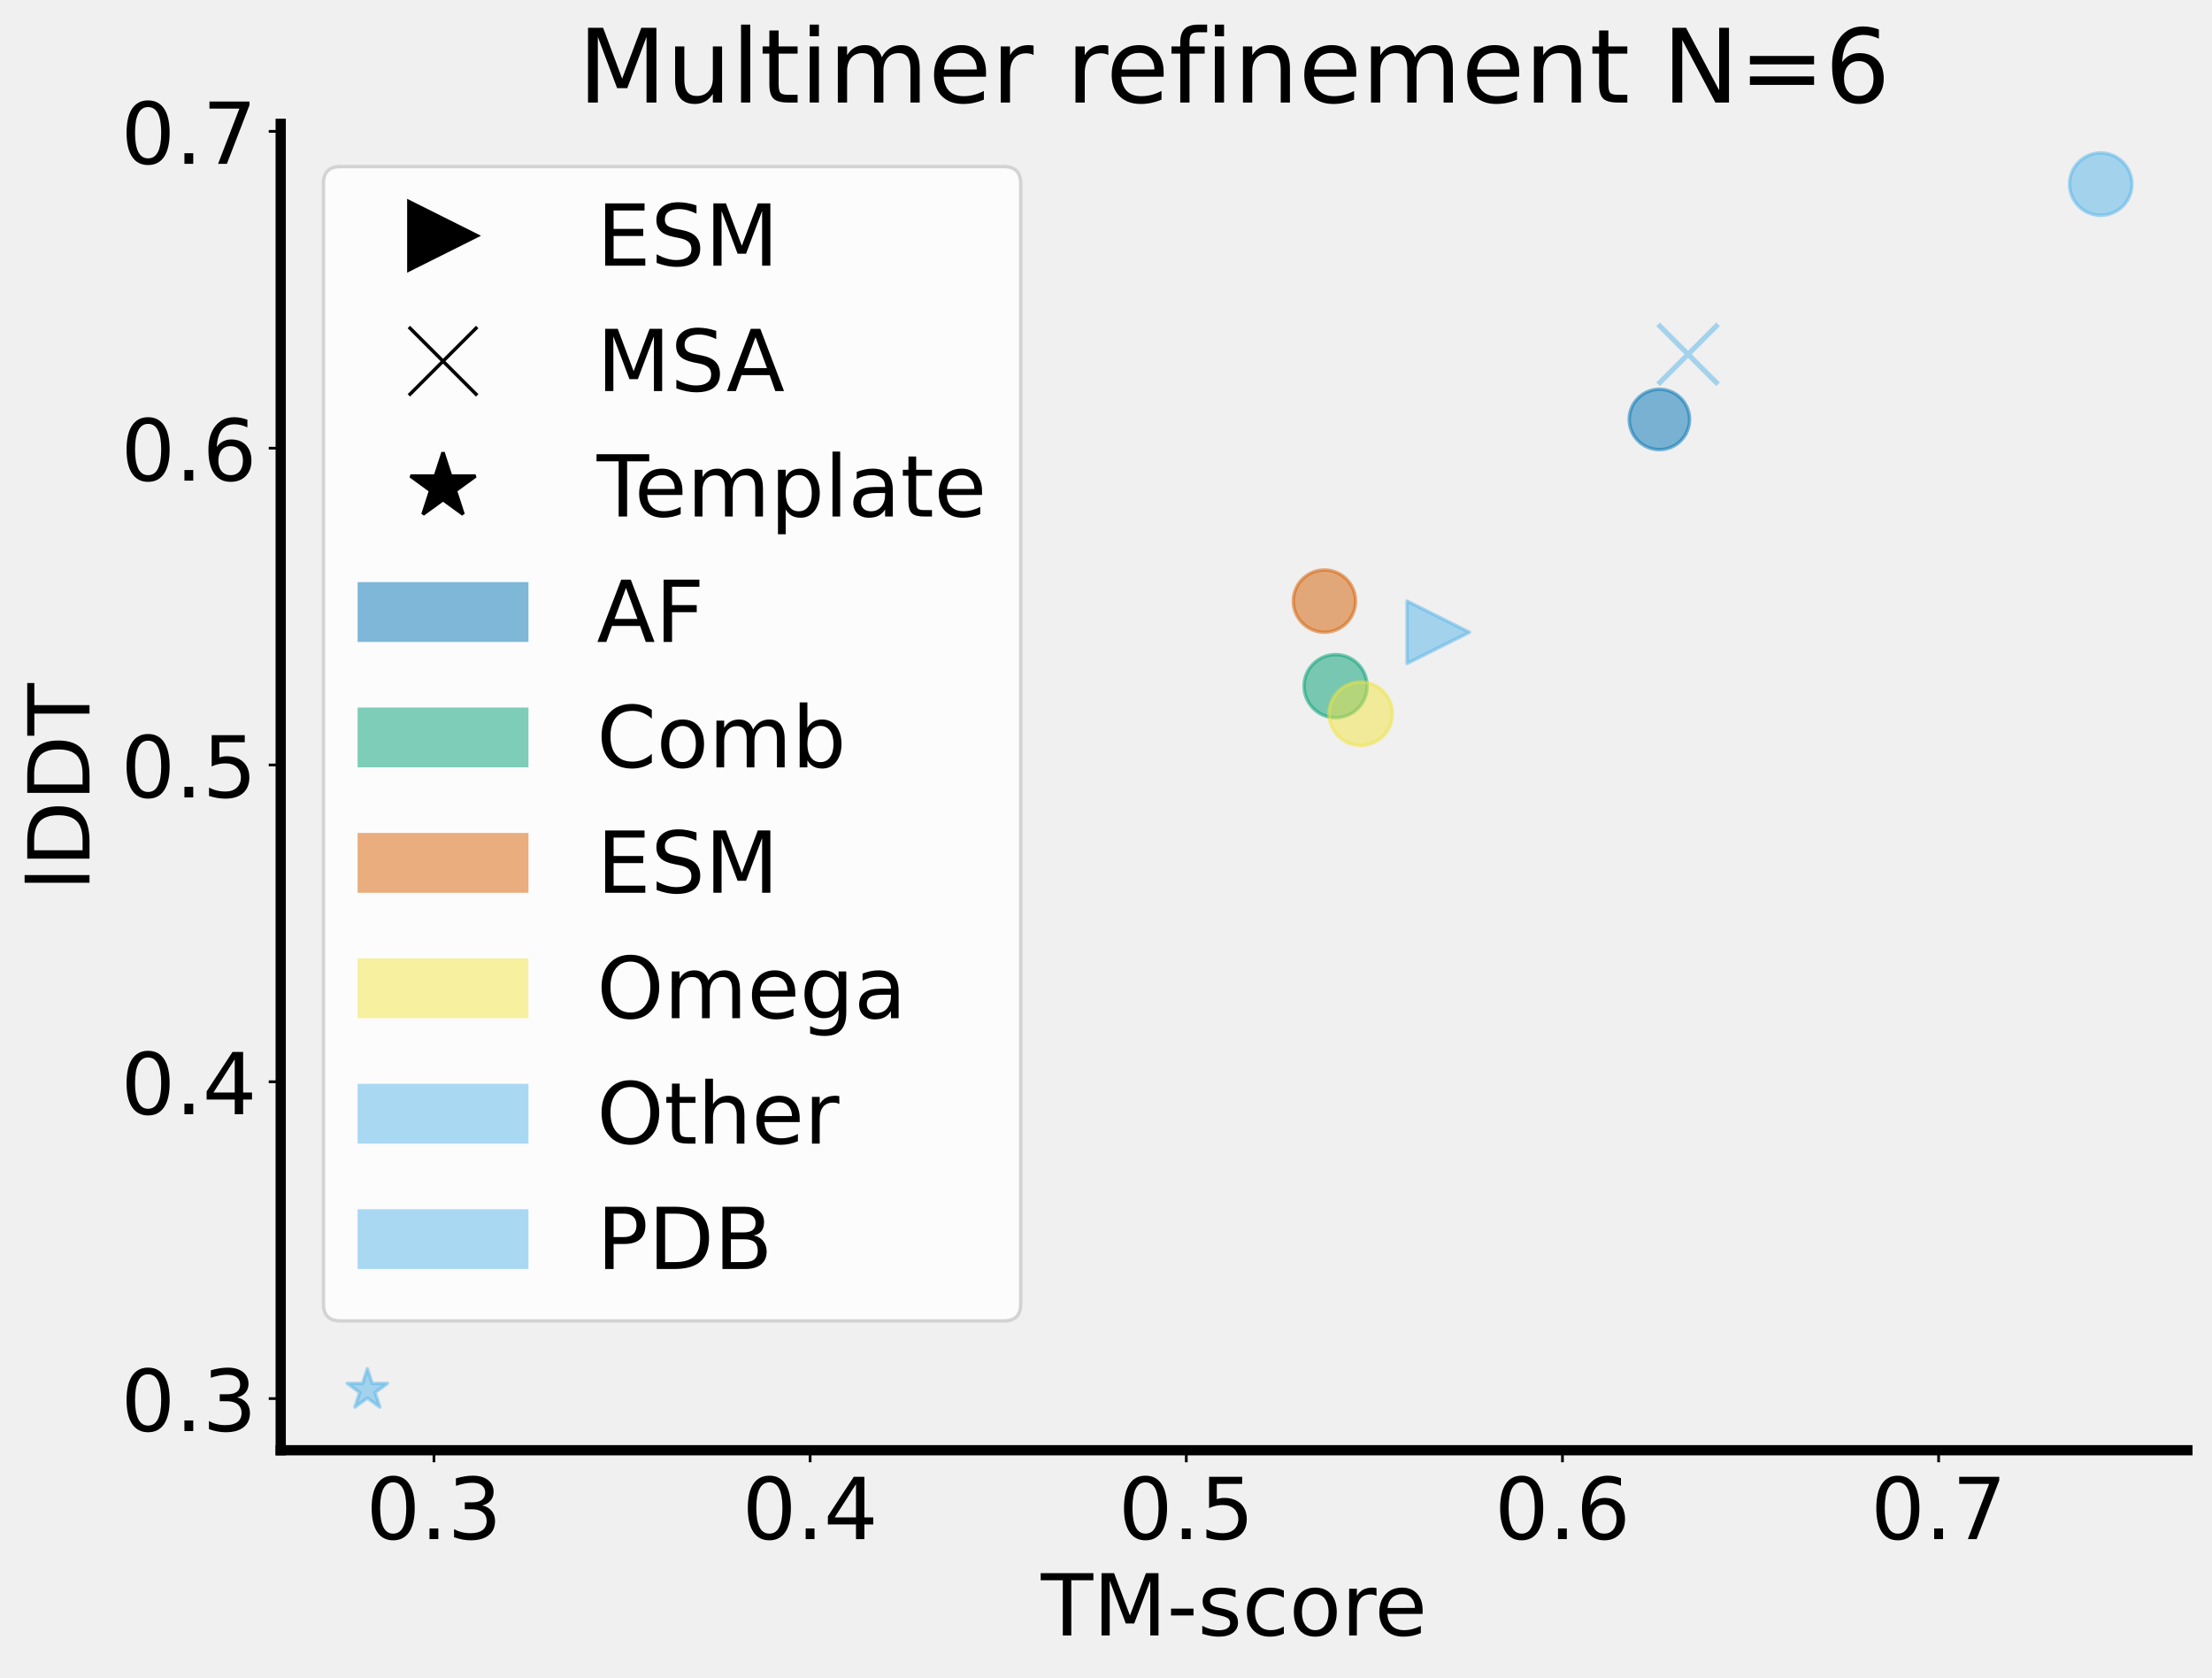
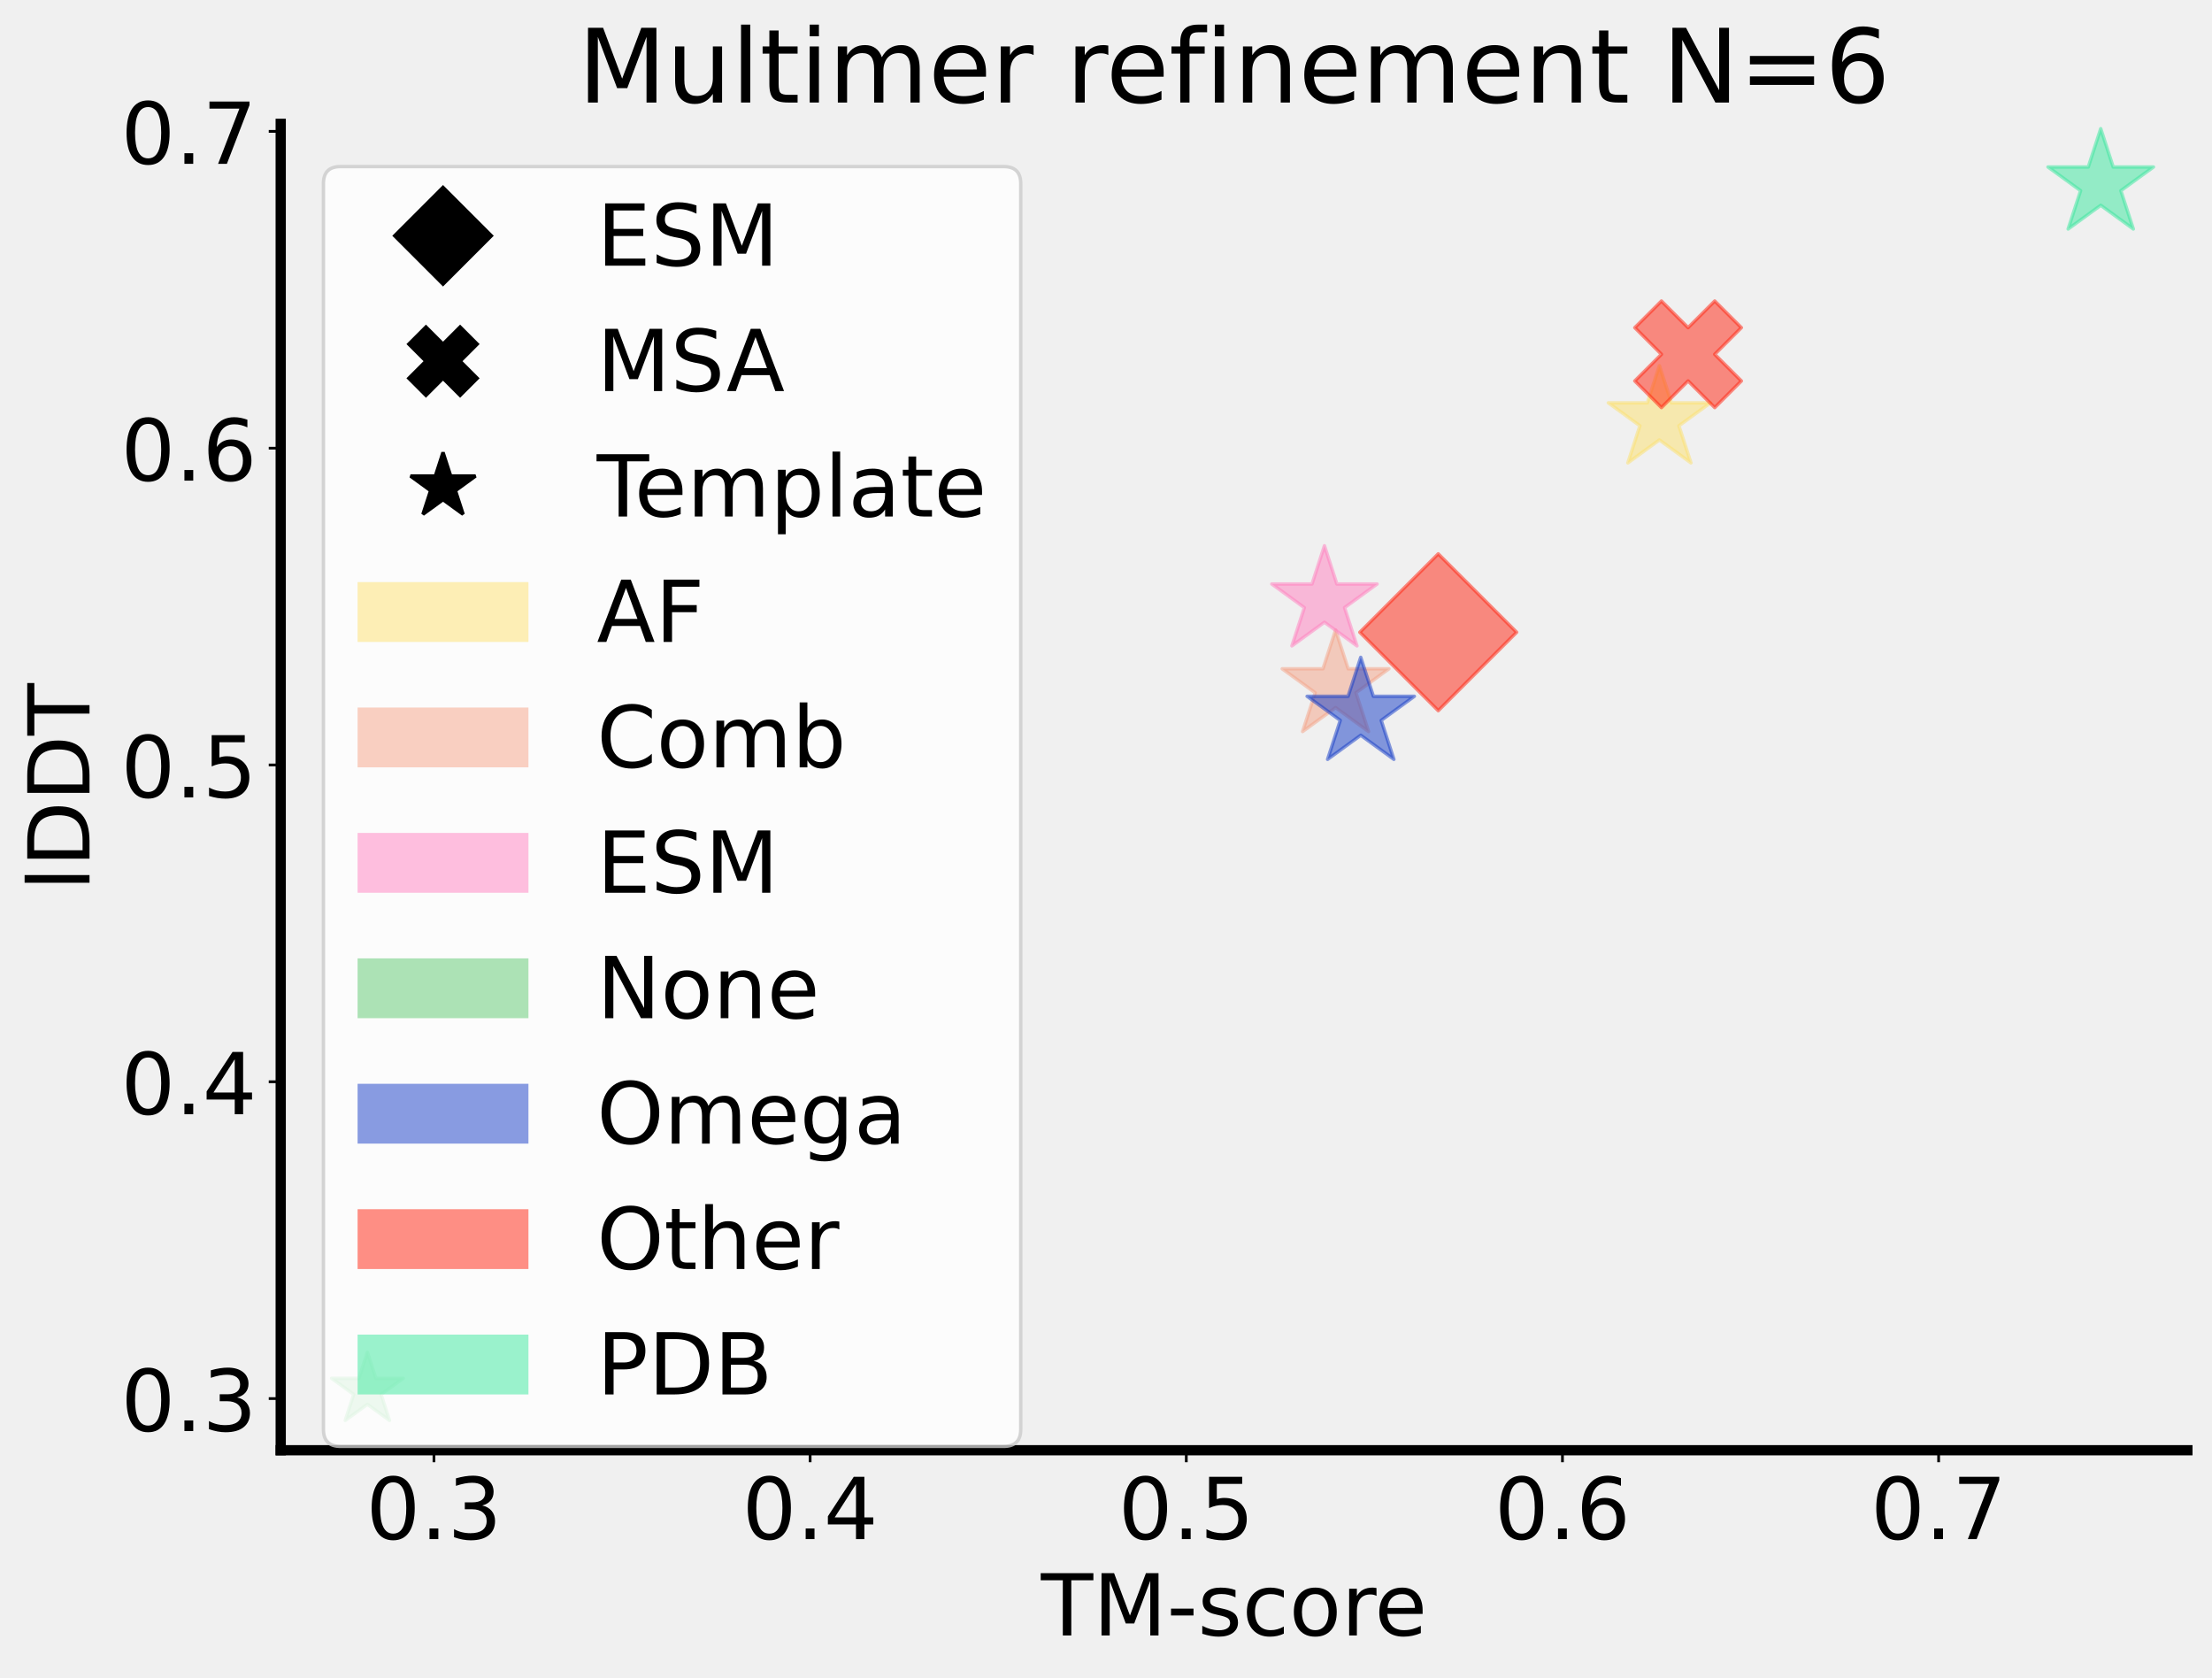
<svg xmlns="http://www.w3.org/2000/svg" xmlns:xlink="http://www.w3.org/1999/xlink" width="647.353pt" height="490.905pt" viewBox="0 0 647.353 490.905" version="1.1">
  <defs>
    <style type="text/css">*{stroke-linejoin: round; stroke-linecap: butt}</style>
  </defs>
  <g id="figure_1">
    <g id="patch_1">
      <path d="M 0 490.905  L 647.353 490.905  L 647.353 0  L 0 0  L 0 490.905  z " style="fill: none" />
    </g>
    <g id="axes_1">
      <g id="patch_2">
        <path d="M 82.153 424.314  L 640.153 424.314  L 640.153 36.234  L 82.153 36.234  L 82.153 424.314  z " style="fill: none" />
      </g>
      <g id="PathCollection_1">
        <defs>
-           <path id="mf207e2d982" d="M 0 8.834  C 2.343 8.834 4.59 7.903 6.247 6.247  C 7.903 4.59 8.834 2.343 8.834 0  C 8.834 -2.343 7.903 -4.59 6.247 -6.247  C 4.59 -7.903 2.343 -8.834 0 -8.834  C -2.343 -8.834 -4.59 -7.903 -6.247 -6.247  C -7.903 -4.59 -8.834 -2.343 -8.834 0  C -8.834 2.343 -7.903 4.59 -6.247 6.247  C -4.59 7.903 -2.343 8.834 0 8.834  z " style="stroke: #0072b2; stroke-opacity: 0.5" />
-         </defs>
-         <g clip-path="url(#pf3fb934485)">
-           <use xlink:href="#mf207e2d982" x="485.63" y="122.72" style="fill: #0072b2; fill-opacity: 0.5; stroke: #0072b2; stroke-opacity: 0.5" />
+           <path id="m459ffd003a" d="M 0 -15.71  L -3.527 -4.855  L -14.941 -4.855  L -5.707 1.854  L -9.234 12.71  L -0 6.001  L 9.234 12.71  L 5.707 1.854  L 14.941 -4.855  L 3.527 -4.855  z " style="stroke: #fde06d; stroke-opacity: 0.5" />
+         </defs>
+         <g clip-path="url(#p0364a5dfdd)">
+           <use xlink:href="#m459ffd003a" x="485.63" y="122.72" style="fill: #fde06d; fill-opacity: 0.5; stroke: #fde06d; stroke-opacity: 0.5" />
        </g>
      </g>
      <g id="PathCollection_2">
        <defs>
-           <path id="m7e8306a1c3" d="M 0 9.233  C 2.449 9.233 4.798 8.261 6.529 6.529  C 8.261 4.798 9.233 2.449 9.233 0  C 9.233 -2.449 8.261 -4.798 6.529 -6.529  C 4.798 -8.261 2.449 -9.233 0 -9.233  C -2.449 -9.233 -4.798 -8.261 -6.529 -6.529  C -8.261 -4.798 -9.233 -2.449 -9.233 0  C -9.233 2.449 -8.261 4.798 -6.529 6.529  C -4.798 8.261 -2.449 9.233 0 9.233  z " style="stroke: #009e73; stroke-opacity: 0.5" />
-         </defs>
-         <g clip-path="url(#pf3fb934485)">
-           <use xlink:href="#m7e8306a1c3" x="390.862" y="200.751" style="fill: #009e73; fill-opacity: 0.5; stroke: #009e73; stroke-opacity: 0.5" />
+           <path id="m097d9c884e" d="M 0 -16.42  L -3.686 -5.074  L -15.616 -5.074  L -5.965 1.938  L -9.651 13.284  L -0 6.272  L 9.651 13.284  L 5.965 1.938  L 15.616 -5.074  L 3.686 -5.074  z " style="stroke: #f5a286; stroke-opacity: 0.5" />
+         </defs>
+         <g clip-path="url(#p0364a5dfdd)">
+           <use xlink:href="#m097d9c884e" x="390.862" y="200.751" style="fill: #f5a286; fill-opacity: 0.5; stroke: #f5a286; stroke-opacity: 0.5" />
        </g>
      </g>
      <g id="PathCollection_3">
        <defs>
-           <path id="m352f6a3189" d="M 0 9.109  C 2.416 9.109 4.733 8.149 6.441 6.441  C 8.149 4.733 9.109 2.416 9.109 0  C 9.109 -2.416 8.149 -4.733 6.441 -6.441  C 4.733 -8.149 2.416 -9.109 0 -9.109  C -2.416 -9.109 -4.733 -8.149 -6.441 -6.441  C -8.149 -4.733 -9.109 -2.416 -9.109 0  C -9.109 2.416 -8.149 4.733 -6.441 6.441  C -4.733 8.149 -2.416 9.109 0 9.109  z " style="stroke: #d55e00; stroke-opacity: 0.5" />
-         </defs>
-         <g clip-path="url(#pf3fb934485)">
-           <use xlink:href="#m352f6a3189" x="387.604" y="175.872" style="fill: #d55e00; fill-opacity: 0.5; stroke: #d55e00; stroke-opacity: 0.5" />
+           <path id="m0b6ae999c0" d="M 0 -16.198  L -3.637 -5.006  L -15.406 -5.006  L -5.884 1.912  L -9.521 13.105  L -0 6.187  L 9.521 13.105  L 5.884 1.912  L 15.406 -5.006  L 3.637 -5.006  z " style="stroke: #ff7fbf; stroke-opacity: 0.5" />
+         </defs>
+         <g clip-path="url(#p0364a5dfdd)">
+           <use xlink:href="#m0b6ae999c0" x="387.604" y="175.872" style="fill: #ff7fbf; fill-opacity: 0.5; stroke: #ff7fbf; stroke-opacity: 0.5" />
        </g>
      </g>
      <g id="PathCollection_4">
        <defs>
-           <path id="mf25f0f2f78" d="M 0 -6.197  L -1.391 -1.915  L -5.894 -1.915  L -2.251 0.731  L -3.643 5.014  L -0 2.367  L 3.643 5.014  L 2.251 0.731  L 5.894 -1.915  L 1.391 -1.915  z " style="stroke: #56b4e9; stroke-opacity: 0.5" />
-         </defs>
-         <g clip-path="url(#pf3fb934485)">
-           <use xlink:href="#mf25f0f2f78" x="107.517" y="406.674" style="fill: #56b4e9; fill-opacity: 0.5; stroke: #56b4e9; stroke-opacity: 0.5" />
+           <path id="m2166acfce2" d="M 0 -11.02  L -2.474 -3.405  L -10.481 -3.405  L -4.003 1.301  L -6.477 8.915  L -0 4.209  L 6.477 8.915  L 4.003 1.301  L 10.481 -3.405  L 2.474 -3.405  z " style="stroke: #5bc86d; stroke-opacity: 0.5" />
+         </defs>
+         <g clip-path="url(#p0364a5dfdd)">
+           <use xlink:href="#m2166acfce2" x="107.517" y="406.674" style="fill: #5bc86d; fill-opacity: 0.5; stroke: #5bc86d; stroke-opacity: 0.5" />
        </g>
      </g>
      <g id="PathCollection_5">
        <defs>
-           <path id="m4346dacf29" d="M -8.77 8.77  L 8.77 -8.77  M -8.77 -8.77  L 8.77 8.77  " style="stroke: #56b4e9; stroke-opacity: 0.5; stroke-width: 1.5" />
-         </defs>
-         <g clip-path="url(#pf3fb934485)">
-           <use xlink:href="#m4346dacf29" x="494.028" y="103.662" style="fill: #56b4e9; fill-opacity: 0.5; stroke: #56b4e9; stroke-opacity: 0.5; stroke-width: 1.5" />
+           <path id="mbbcd3bd747" d="M -7.797 15.595  L 0 7.797  L 7.797 15.595  L 15.595 7.797  L 7.797 0  L 15.595 -7.797  L 7.797 -15.595  L 0 -7.797  L -7.797 -15.595  L -15.595 -7.797  L -7.797 0  L -15.595 7.797  z " style="stroke: #ff200c; stroke-opacity: 0.5" />
+         </defs>
+         <g clip-path="url(#p0364a5dfdd)">
+           <use xlink:href="#mbbcd3bd747" x="494.028" y="103.662" style="fill: #ff200c; fill-opacity: 0.5; stroke: #ff200c; stroke-opacity: 0.5" />
        </g>
      </g>
      <g id="PathCollection_6">
        <defs>
-           <path id="m5aecbf7ef6" d="M 0 9.28  C 2.461 9.28 4.822 8.302 6.562 6.562  C 8.302 4.822 9.28 2.461 9.28 0  C 9.28 -2.461 8.302 -4.822 6.562 -6.562  C 4.822 -8.302 2.461 -9.28 0 -9.28  C -2.461 -9.28 -4.822 -8.302 -6.562 -6.562  C -8.302 -4.822 -9.28 -2.461 -9.28 0  C -9.28 2.461 -8.302 4.822 -6.562 6.562  C -4.822 8.302 -2.461 9.28 0 9.28  z " style="stroke: #f0e442; stroke-opacity: 0.5" />
-         </defs>
-         <g clip-path="url(#pf3fb934485)">
-           <use xlink:href="#m5aecbf7ef6" x="398.226" y="208.823" style="fill: #f0e442; fill-opacity: 0.5; stroke: #f0e442; stroke-opacity: 0.5" />
+           <path id="m26b262aea7" d="M 0 -16.503  L -3.705 -5.1  L -15.695 -5.1  L -5.995 1.948  L -9.7 13.351  L -0 6.304  L 9.7 13.351  L 5.995 1.948  L 15.695 -5.1  L 3.705 -5.1  z " style="stroke: #133ac6; stroke-opacity: 0.5" />
+         </defs>
+         <g clip-path="url(#p0364a5dfdd)">
+           <use xlink:href="#m26b262aea7" x="398.226" y="208.823" style="fill: #133ac6; fill-opacity: 0.5; stroke: #133ac6; stroke-opacity: 0.5" />
        </g>
      </g>
      <g id="PathCollection_7">
        <defs>
-           <path id="m0d3d58f199" d="M 0 9.126  C 2.42 9.126 4.742 8.165 6.453 6.453  C 8.165 4.742 9.126 2.42 9.126 0  C 9.126 -2.42 8.165 -4.742 6.453 -6.453  C 4.742 -8.165 2.42 -9.126 0 -9.126  C -2.42 -9.126 -4.742 -8.165 -6.453 -6.453  C -8.165 -4.742 -9.126 -2.42 -9.126 0  C -9.126 2.42 -8.165 4.742 -6.453 6.453  C -4.742 8.165 -2.42 9.126 0 9.126  z " style="stroke: #56b4e9; stroke-opacity: 0.5" />
-         </defs>
-         <g clip-path="url(#pf3fb934485)">
-           <use xlink:href="#m0d3d58f199" x="614.789" y="53.874" style="fill: #56b4e9; fill-opacity: 0.5; stroke: #56b4e9; stroke-opacity: 0.5" />
+           <path id="m3347361d53" d="M 0 -16.229  L -3.644 -5.015  L -15.435 -5.015  L -5.896 1.916  L -9.539 13.13  L -0 6.199  L 9.539 13.13  L 5.896 1.916  L 15.435 -5.015  L 3.644 -5.015  z " style="stroke: #37e79c; stroke-opacity: 0.5" />
+         </defs>
+         <g clip-path="url(#p0364a5dfdd)">
+           <use xlink:href="#m3347361d53" x="614.789" y="53.874" style="fill: #37e79c; fill-opacity: 0.5; stroke: #37e79c; stroke-opacity: 0.5" />
        </g>
      </g>
      <g id="PathCollection_8">
        <defs>
-           <path id="m177dd865fe" d="M 9.124 0  L -9.124 -9.124  L -9.124 9.124  z " style="stroke: #56b4e9; stroke-opacity: 0.5" />
-         </defs>
-         <g clip-path="url(#pf3fb934485)">
-           <use xlink:href="#m177dd865fe" x="420.91" y="184.989" style="fill: #56b4e9; fill-opacity: 0.5; stroke: #56b4e9; stroke-opacity: 0.5" />
+           <path id="ma06cee0360" d="M -0 22.946  L 22.946 0  L 0 -22.946  L -22.946 -0  z " style="stroke: #ff200c; stroke-opacity: 0.5" />
+         </defs>
+         <g clip-path="url(#p0364a5dfdd)">
+           <use xlink:href="#ma06cee0360" x="420.91" y="184.989" style="fill: #ff200c; fill-opacity: 0.5; stroke: #ff200c; stroke-opacity: 0.5" />
        </g>
      </g>
      <g id="matplotlib.axis_1">
        <g id="xtick_1">
          <g id="line2d_1">
            <defs>
-               <path id="ma4505e9d4f" d="M 0 0  L 0 3.5  " style="stroke: #000000; stroke-width: 0.8" />
-             </defs>
-             <g>
-               <use xlink:href="#ma4505e9d4f" x="127.001" y="424.314" style="stroke: #000000; stroke-width: 0.8" />
+               <path id="md553c1b50e" d="M 0 0  L 0 3.5  " style="stroke: #000000; stroke-width: 0.8" />
+             </defs>
+             <g>
+               <use xlink:href="#md553c1b50e" x="127.001" y="424.314" style="stroke: #000000; stroke-width: 0.8" />
            </g>
          </g>
          <g id="text_1">
            <g transform="translate(107.1221 450.3105) scale(0.25 -0.25)">
              <defs>
                <path id="DejaVuSans-30" d="M 2034 4250  Q 1547 4250 1301 3770  Q 1056 3291 1056 2328  Q 1056 1369 1301 889  Q 1547 409 2034 409  Q 2525 409 2770 889  Q 3016 1369 3016 2328  Q 3016 3291 2770 3770  Q 2525 4250 2034 4250  z M 2034 4750  Q 2819 4750 3233 4129  Q 3647 3509 3647 2328  Q 3647 1150 3233 529  Q 2819 -91 2034 -91  Q 1250 -91 836 529  Q 422 1150 422 2328  Q 422 3509 836 4129  Q 1250 4750 2034 4750  z " transform="scale(0.015625)" />
                <path id="DejaVuSans-2e" d="M 684 794  L 1344 794  L 1344 0  L 684 0  L 684 794  z " transform="scale(0.015625)" />
                <path id="DejaVuSans-33" d="M 2597 2516  Q 3050 2419 3304 2112  Q 3559 1806 3559 1356  Q 3559 666 3084 287  Q 2609 -91 1734 -91  Q 1441 -91 1130 -33  Q 819 25 488 141  L 488 750  Q 750 597 1062 519  Q 1375 441 1716 441  Q 2309 441 2620 675  Q 2931 909 2931 1356  Q 2931 1769 2642 2001  Q 2353 2234 1838 2234  L 1294 2234  L 1294 2753  L 1863 2753  Q 2328 2753 2575 2939  Q 2822 3125 2822 3475  Q 2822 3834 2567 4026  Q 2313 4219 1838 4219  Q 1578 4219 1281 4162  Q 984 4106 628 3988  L 628 4550  Q 988 4650 1302 4700  Q 1616 4750 1894 4750  Q 2613 4750 3031 4423  Q 3450 4097 3450 3541  Q 3450 3153 3228 2886  Q 3006 2619 2597 2516  z " transform="scale(0.015625)" />
              </defs>
              <use xlink:href="#DejaVuSans-30" />
              <use xlink:href="#DejaVuSans-2e" x="63.623" />
              <use xlink:href="#DejaVuSans-33" x="95.41" />
            </g>
          </g>
        </g>
        <g id="xtick_2">
          <g id="line2d_2">
            <g>
-               <use xlink:href="#ma4505e9d4f" x="237.088" y="424.314" style="stroke: #000000; stroke-width: 0.8" />
+               <use xlink:href="#md553c1b50e" x="237.088" y="424.314" style="stroke: #000000; stroke-width: 0.8" />
            </g>
          </g>
          <g id="text_2">
            <g transform="translate(217.2089 450.3105) scale(0.25 -0.25)">
              <defs>
                <path id="DejaVuSans-34" d="M 2419 4116  L 825 1625  L 2419 1625  L 2419 4116  z M 2253 4666  L 3047 4666  L 3047 1625  L 3713 1625  L 3713 1100  L 3047 1100  L 3047 0  L 2419 0  L 2419 1100  L 313 1100  L 313 1709  L 2253 4666  z " transform="scale(0.015625)" />
              </defs>
              <use xlink:href="#DejaVuSans-30" />
              <use xlink:href="#DejaVuSans-2e" x="63.623" />
              <use xlink:href="#DejaVuSans-34" x="95.41" />
            </g>
          </g>
        </g>
        <g id="xtick_3">
          <g id="line2d_3">
            <g>
-               <use xlink:href="#ma4505e9d4f" x="347.175" y="424.314" style="stroke: #000000; stroke-width: 0.8" />
+               <use xlink:href="#md553c1b50e" x="347.175" y="424.314" style="stroke: #000000; stroke-width: 0.8" />
            </g>
          </g>
          <g id="text_3">
            <g transform="translate(327.2957 450.3105) scale(0.25 -0.25)">
              <defs>
                <path id="DejaVuSans-35" d="M 691 4666  L 3169 4666  L 3169 4134  L 1269 4134  L 1269 2991  Q 1406 3038 1543 3061  Q 1681 3084 1819 3084  Q 2600 3084 3056 2656  Q 3513 2228 3513 1497  Q 3513 744 3044 326  Q 2575 -91 1722 -91  Q 1428 -91 1123 -41  Q 819 9 494 109  L 494 744  Q 775 591 1075 516  Q 1375 441 1709 441  Q 2250 441 2565 725  Q 2881 1009 2881 1497  Q 2881 1984 2565 2268  Q 2250 2553 1709 2553  Q 1456 2553 1204 2497  Q 953 2441 691 2322  L 691 4666  z " transform="scale(0.015625)" />
              </defs>
              <use xlink:href="#DejaVuSans-30" />
              <use xlink:href="#DejaVuSans-2e" x="63.623" />
              <use xlink:href="#DejaVuSans-35" x="95.41" />
            </g>
          </g>
        </g>
        <g id="xtick_4">
          <g id="line2d_4">
            <g>
-               <use xlink:href="#ma4505e9d4f" x="457.261" y="424.314" style="stroke: #000000; stroke-width: 0.8" />
+               <use xlink:href="#md553c1b50e" x="457.261" y="424.314" style="stroke: #000000; stroke-width: 0.8" />
            </g>
          </g>
          <g id="text_4">
            <g transform="translate(437.3826 450.3105) scale(0.25 -0.25)">
              <defs>
                <path id="DejaVuSans-36" d="M 2113 2584  Q 1688 2584 1439 2293  Q 1191 2003 1191 1497  Q 1191 994 1439 701  Q 1688 409 2113 409  Q 2538 409 2786 701  Q 3034 994 3034 1497  Q 3034 2003 2786 2293  Q 2538 2584 2113 2584  z M 3366 4563  L 3366 3988  Q 3128 4100 2886 4159  Q 2644 4219 2406 4219  Q 1781 4219 1451 3797  Q 1122 3375 1075 2522  Q 1259 2794 1537 2939  Q 1816 3084 2150 3084  Q 2853 3084 3261 2657  Q 3669 2231 3669 1497  Q 3669 778 3244 343  Q 2819 -91 2113 -91  Q 1303 -91 875 529  Q 447 1150 447 2328  Q 447 3434 972 4092  Q 1497 4750 2381 4750  Q 2619 4750 2861 4703  Q 3103 4656 3366 4563  z " transform="scale(0.015625)" />
              </defs>
              <use xlink:href="#DejaVuSans-30" />
              <use xlink:href="#DejaVuSans-2e" x="63.623" />
              <use xlink:href="#DejaVuSans-36" x="95.41" />
            </g>
          </g>
        </g>
        <g id="xtick_5">
          <g id="line2d_5">
            <g>
-               <use xlink:href="#ma4505e9d4f" x="567.348" y="424.314" style="stroke: #000000; stroke-width: 0.8" />
+               <use xlink:href="#md553c1b50e" x="567.348" y="424.314" style="stroke: #000000; stroke-width: 0.8" />
            </g>
          </g>
          <g id="text_5">
            <g transform="translate(547.4694 450.3105) scale(0.25 -0.25)">
              <defs>
                <path id="DejaVuSans-37" d="M 525 4666  L 3525 4666  L 3525 4397  L 1831 0  L 1172 0  L 2766 4134  L 525 4134  L 525 4666  z " transform="scale(0.015625)" />
              </defs>
              <use xlink:href="#DejaVuSans-30" />
              <use xlink:href="#DejaVuSans-2e" x="63.623" />
              <use xlink:href="#DejaVuSans-37" x="95.41" />
            </g>
          </g>
        </g>
        <g id="text_6">
          <g transform="translate(304.6414 478.5058) scale(0.25 -0.25)">
            <defs>
              <path id="DejaVuSans-54" d="M -19 4666  L 3928 4666  L 3928 4134  L 2272 4134  L 2272 0  L 1638 0  L 1638 4134  L -19 4134  L -19 4666  z " transform="scale(0.015625)" />
              <path id="DejaVuSans-4d" d="M 628 4666  L 1569 4666  L 2759 1491  L 3956 4666  L 4897 4666  L 4897 0  L 4281 0  L 4281 4097  L 3078 897  L 2444 897  L 1241 4097  L 1241 0  L 628 0  L 628 4666  z " transform="scale(0.015625)" />
              <path id="DejaVuSans-2d" d="M 313 2009  L 1997 2009  L 1997 1497  L 313 1497  L 313 2009  z " transform="scale(0.015625)" />
              <path id="DejaVuSans-73" d="M 2834 3397  L 2834 2853  Q 2591 2978 2328 3040  Q 2066 3103 1784 3103  Q 1356 3103 1142 2972  Q 928 2841 928 2578  Q 928 2378 1081 2264  Q 1234 2150 1697 2047  L 1894 2003  Q 2506 1872 2764 1633  Q 3022 1394 3022 966  Q 3022 478 2636 193  Q 2250 -91 1575 -91  Q 1294 -91 989 -36  Q 684 19 347 128  L 347 722  Q 666 556 975 473  Q 1284 391 1588 391  Q 1994 391 2212 530  Q 2431 669 2431 922  Q 2431 1156 2273 1281  Q 2116 1406 1581 1522  L 1381 1569  Q 847 1681 609 1914  Q 372 2147 372 2553  Q 372 3047 722 3315  Q 1072 3584 1716 3584  Q 2034 3584 2315 3537  Q 2597 3491 2834 3397  z " transform="scale(0.015625)" />
              <path id="DejaVuSans-63" d="M 3122 3366  L 3122 2828  Q 2878 2963 2633 3030  Q 2388 3097 2138 3097  Q 1578 3097 1268 2742  Q 959 2388 959 1747  Q 959 1106 1268 751  Q 1578 397 2138 397  Q 2388 397 2633 464  Q 2878 531 3122 666  L 3122 134  Q 2881 22 2623 -34  Q 2366 -91 2075 -91  Q 1284 -91 818 406  Q 353 903 353 1747  Q 353 2603 823 3093  Q 1294 3584 2113 3584  Q 2378 3584 2631 3529  Q 2884 3475 3122 3366  z " transform="scale(0.015625)" />
              <path id="DejaVuSans-6f" d="M 1959 3097  Q 1497 3097 1228 2736  Q 959 2375 959 1747  Q 959 1119 1226 758  Q 1494 397 1959 397  Q 2419 397 2687 759  Q 2956 1122 2956 1747  Q 2956 2369 2687 2733  Q 2419 3097 1959 3097  z M 1959 3584  Q 2709 3584 3137 3096  Q 3566 2609 3566 1747  Q 3566 888 3137 398  Q 2709 -91 1959 -91  Q 1206 -91 779 398  Q 353 888 353 1747  Q 353 2609 779 3096  Q 1206 3584 1959 3584  z " transform="scale(0.015625)" />
              <path id="DejaVuSans-72" d="M 2631 2963  Q 2534 3019 2420 3045  Q 2306 3072 2169 3072  Q 1681 3072 1420 2755  Q 1159 2438 1159 1844  L 1159 0  L 581 0  L 581 3500  L 1159 3500  L 1159 2956  Q 1341 3275 1631 3429  Q 1922 3584 2338 3584  Q 2397 3584 2469 3576  Q 2541 3569 2628 3553  L 2631 2963  z " transform="scale(0.015625)" />
              <path id="DejaVuSans-65" d="M 3597 1894  L 3597 1613  L 953 1613  Q 991 1019 1311 708  Q 1631 397 2203 397  Q 2534 397 2845 478  Q 3156 559 3463 722  L 3463 178  Q 3153 47 2828 -22  Q 2503 -91 2169 -91  Q 1331 -91 842 396  Q 353 884 353 1716  Q 353 2575 817 3079  Q 1281 3584 2069 3584  Q 2775 3584 3186 3129  Q 3597 2675 3597 1894  z M 3022 2063  Q 3016 2534 2758 2815  Q 2500 3097 2075 3097  Q 1594 3097 1305 2825  Q 1016 2553 972 2059  L 3022 2063  z " transform="scale(0.015625)" />
            </defs>
            <use xlink:href="#DejaVuSans-54" />
            <use xlink:href="#DejaVuSans-4d" x="61.084" />
            <use xlink:href="#DejaVuSans-2d" x="147.363" />
            <use xlink:href="#DejaVuSans-73" x="183.447" />
            <use xlink:href="#DejaVuSans-63" x="235.547" />
            <use xlink:href="#DejaVuSans-6f" x="290.527" />
            <use xlink:href="#DejaVuSans-72" x="351.709" />
            <use xlink:href="#DejaVuSans-65" x="390.572" />
          </g>
        </g>
      </g>
      <g id="matplotlib.axis_2">
        <g id="ytick_1">
          <g id="line2d_6">
            <defs>
-               <path id="mc4742c2aab" d="M 0 0  L -3.5 0  " style="stroke: #000000; stroke-width: 0.8" />
-             </defs>
-             <g>
-               <use xlink:href="#mc4742c2aab" x="82.153" y="409.197" style="stroke: #000000; stroke-width: 0.8" />
+               <path id="m8bf31b64ff" d="M 0 0  L -3.5 0  " style="stroke: #000000; stroke-width: 0.8" />
+             </defs>
+             <g>
+               <use xlink:href="#m8bf31b64ff" x="82.153" y="409.197" style="stroke: #000000; stroke-width: 0.8" />
            </g>
          </g>
          <g id="text_7">
            <g transform="translate(35.39531 418.6953) scale(0.25 -0.25)">
              <use xlink:href="#DejaVuSans-30" />
              <use xlink:href="#DejaVuSans-2e" x="63.623" />
              <use xlink:href="#DejaVuSans-33" x="95.41" />
            </g>
          </g>
        </g>
        <g id="ytick_2">
          <g id="line2d_7">
            <g>
-               <use xlink:href="#mc4742c2aab" x="82.153" y="316.506" style="stroke: #000000; stroke-width: 0.8" />
+               <use xlink:href="#m8bf31b64ff" x="82.153" y="316.506" style="stroke: #000000; stroke-width: 0.8" />
            </g>
          </g>
          <g id="text_8">
            <g transform="translate(35.39531 326.0045) scale(0.25 -0.25)">
              <use xlink:href="#DejaVuSans-30" />
              <use xlink:href="#DejaVuSans-2e" x="63.623" />
              <use xlink:href="#DejaVuSans-34" x="95.41" />
            </g>
          </g>
        </g>
        <g id="ytick_3">
          <g id="line2d_8">
            <g>
-               <use xlink:href="#mc4742c2aab" x="82.153" y="223.816" style="stroke: #000000; stroke-width: 0.8" />
+               <use xlink:href="#m8bf31b64ff" x="82.153" y="223.816" style="stroke: #000000; stroke-width: 0.8" />
            </g>
          </g>
          <g id="text_9">
            <g transform="translate(35.39531 233.3137) scale(0.25 -0.25)">
              <use xlink:href="#DejaVuSans-30" />
              <use xlink:href="#DejaVuSans-2e" x="63.623" />
              <use xlink:href="#DejaVuSans-35" x="95.41" />
            </g>
          </g>
        </g>
        <g id="ytick_4">
          <g id="line2d_9">
            <g>
-               <use xlink:href="#mc4742c2aab" x="82.153" y="131.125" style="stroke: #000000; stroke-width: 0.8" />
+               <use xlink:href="#m8bf31b64ff" x="82.153" y="131.125" style="stroke: #000000; stroke-width: 0.8" />
            </g>
          </g>
          <g id="text_10">
            <g transform="translate(35.39531 140.6229) scale(0.25 -0.25)">
              <use xlink:href="#DejaVuSans-30" />
              <use xlink:href="#DejaVuSans-2e" x="63.623" />
              <use xlink:href="#DejaVuSans-36" x="95.41" />
            </g>
          </g>
        </g>
        <g id="ytick_5">
          <g id="line2d_10">
            <g>
-               <use xlink:href="#mc4742c2aab" x="82.153" y="38.434" style="stroke: #000000; stroke-width: 0.8" />
+               <use xlink:href="#m8bf31b64ff" x="82.153" y="38.434" style="stroke: #000000; stroke-width: 0.8" />
            </g>
          </g>
          <g id="text_11">
            <g transform="translate(35.39531 47.93212) scale(0.25 -0.25)">
              <use xlink:href="#DejaVuSans-30" />
              <use xlink:href="#DejaVuSans-2e" x="63.623" />
              <use xlink:href="#DejaVuSans-37" x="95.41" />
            </g>
          </g>
        </g>
        <g id="text_12">
          <g transform="translate(26.19609 260.6318) rotate(-90) scale(0.25 -0.25)">
            <defs>
              <path id="DejaVuSans-6c" d="M 603 4863  L 1178 4863  L 1178 0  L 603 0  L 603 4863  z " transform="scale(0.015625)" />
              <path id="DejaVuSans-44" d="M 1259 4147  L 1259 519  L 2022 519  Q 2988 519 3436 956  Q 3884 1394 3884 2338  Q 3884 3275 3436 3711  Q 2988 4147 2022 4147  L 1259 4147  z M 628 4666  L 1925 4666  Q 3281 4666 3915 4102  Q 4550 3538 4550 2338  Q 4550 1131 3912 565  Q 3275 0 1925 0  L 628 0  L 628 4666  z " transform="scale(0.015625)" />
            </defs>
            <use xlink:href="#DejaVuSans-6c" />
            <use xlink:href="#DejaVuSans-44" x="27.783" />
            <use xlink:href="#DejaVuSans-44" x="104.785" />
            <use xlink:href="#DejaVuSans-54" x="181.787" />
          </g>
        </g>
      </g>
      <g id="patch_3">
        <path d="M 82.153 424.314  L 82.153 36.234  " style="fill: none; stroke: #000000; stroke-width: 3; stroke-linejoin: miter; stroke-linecap: square" />
      </g>
      <g id="patch_4">
        <path d="M 82.153 424.314  L 640.153 424.314  " style="fill: none; stroke: #000000; stroke-width: 3; stroke-linejoin: miter; stroke-linecap: square" />
      </g>
      <g id="text_13">
        <g transform="translate(169.1438 29.99531) scale(0.3 -0.3)">
          <defs>
            <path id="DejaVuSans-75" d="M 544 1381  L 544 3500  L 1119 3500  L 1119 1403  Q 1119 906 1312 657  Q 1506 409 1894 409  Q 2359 409 2629 706  Q 2900 1003 2900 1516  L 2900 3500  L 3475 3500  L 3475 0  L 2900 0  L 2900 538  Q 2691 219 2414 64  Q 2138 -91 1772 -91  Q 1169 -91 856 284  Q 544 659 544 1381  z M 1991 3584  L 1991 3584  z " transform="scale(0.015625)" />
            <path id="DejaVuSans-74" d="M 1172 4494  L 1172 3500  L 2356 3500  L 2356 3053  L 1172 3053  L 1172 1153  Q 1172 725 1289 603  Q 1406 481 1766 481  L 2356 481  L 2356 0  L 1766 0  Q 1100 0 847 248  Q 594 497 594 1153  L 594 3053  L 172 3053  L 172 3500  L 594 3500  L 594 4494  L 1172 4494  z " transform="scale(0.015625)" />
            <path id="DejaVuSans-69" d="M 603 3500  L 1178 3500  L 1178 0  L 603 0  L 603 3500  z M 603 4863  L 1178 4863  L 1178 4134  L 603 4134  L 603 4863  z " transform="scale(0.015625)" />
            <path id="DejaVuSans-6d" d="M 3328 2828  Q 3544 3216 3844 3400  Q 4144 3584 4550 3584  Q 5097 3584 5394 3201  Q 5691 2819 5691 2113  L 5691 0  L 5113 0  L 5113 2094  Q 5113 2597 4934 2840  Q 4756 3084 4391 3084  Q 3944 3084 3684 2787  Q 3425 2491 3425 1978  L 3425 0  L 2847 0  L 2847 2094  Q 2847 2600 2669 2842  Q 2491 3084 2119 3084  Q 1678 3084 1418 2786  Q 1159 2488 1159 1978  L 1159 0  L 581 0  L 581 3500  L 1159 3500  L 1159 2956  Q 1356 3278 1631 3431  Q 1906 3584 2284 3584  Q 2666 3584 2933 3390  Q 3200 3197 3328 2828  z " transform="scale(0.015625)" />
            <path id="DejaVuSans-20" transform="scale(0.015625)" />
            <path id="DejaVuSans-66" d="M 2375 4863  L 2375 4384  L 1825 4384  Q 1516 4384 1395 4259  Q 1275 4134 1275 3809  L 1275 3500  L 2222 3500  L 2222 3053  L 1275 3053  L 1275 0  L 697 0  L 697 3053  L 147 3053  L 147 3500  L 697 3500  L 697 3744  Q 697 4328 969 4595  Q 1241 4863 1831 4863  L 2375 4863  z " transform="scale(0.015625)" />
            <path id="DejaVuSans-6e" d="M 3513 2113  L 3513 0  L 2938 0  L 2938 2094  Q 2938 2591 2744 2837  Q 2550 3084 2163 3084  Q 1697 3084 1428 2787  Q 1159 2491 1159 1978  L 1159 0  L 581 0  L 581 3500  L 1159 3500  L 1159 2956  Q 1366 3272 1645 3428  Q 1925 3584 2291 3584  Q 2894 3584 3203 3211  Q 3513 2838 3513 2113  z " transform="scale(0.015625)" />
            <path id="DejaVuSans-4e" d="M 628 4666  L 1478 4666  L 3547 763  L 3547 4666  L 4159 4666  L 4159 0  L 3309 0  L 1241 3903  L 1241 0  L 628 0  L 628 4666  z " transform="scale(0.015625)" />
            <path id="DejaVuSans-3d" d="M 678 2906  L 4684 2906  L 4684 2381  L 678 2381  L 678 2906  z M 678 1631  L 4684 1631  L 4684 1100  L 678 1100  L 678 1631  z " transform="scale(0.015625)" />
          </defs>
          <use xlink:href="#DejaVuSans-4d" />
          <use xlink:href="#DejaVuSans-75" x="86.279" />
          <use xlink:href="#DejaVuSans-6c" x="149.658" />
          <use xlink:href="#DejaVuSans-74" x="177.441" />
          <use xlink:href="#DejaVuSans-69" x="216.65" />
          <use xlink:href="#DejaVuSans-6d" x="244.434" />
          <use xlink:href="#DejaVuSans-65" x="341.846" />
          <use xlink:href="#DejaVuSans-72" x="403.369" />
          <use xlink:href="#DejaVuSans-20" x="444.482" />
          <use xlink:href="#DejaVuSans-72" x="476.27" />
          <use xlink:href="#DejaVuSans-65" x="515.133" />
          <use xlink:href="#DejaVuSans-66" x="576.656" />
          <use xlink:href="#DejaVuSans-69" x="611.861" />
          <use xlink:href="#DejaVuSans-6e" x="639.645" />
          <use xlink:href="#DejaVuSans-65" x="703.023" />
          <use xlink:href="#DejaVuSans-6d" x="764.547" />
          <use xlink:href="#DejaVuSans-65" x="861.959" />
          <use xlink:href="#DejaVuSans-6e" x="923.482" />
          <use xlink:href="#DejaVuSans-74" x="986.861" />
          <use xlink:href="#DejaVuSans-20" x="1026.07" />
          <use xlink:href="#DejaVuSans-4e" x="1057.857" />
          <use xlink:href="#DejaVuSans-3d" x="1132.662" />
          <use xlink:href="#DejaVuSans-36" x="1216.451" />
        </g>
      </g>
      <g id="legend_1">
        <g id="patch_5">
-           <path d="M 99.653 386.492  L 293.727 386.492  Q 298.727 386.492 298.727 381.492  L 298.727 53.734  Q 298.727 48.734 293.727 48.734  L 99.653 48.734  Q 94.653 48.734 94.653 53.734  L 94.653 381.492  Q 94.653 386.492 99.653 386.492  z " style="fill: #ffffff; opacity: 0.8; stroke: #cccccc; stroke-linejoin: miter" />
+           <path d="M 99.653 423.188  L 293.727 423.188  Q 298.727 423.188 298.727 418.188  L 298.727 53.734  Q 298.727 48.734 293.727 48.734  L 99.653 48.734  Q 94.653 48.734 94.653 53.734  L 94.653 418.188  Q 94.653 423.188 99.653 423.188  z " style="fill: #ffffff; opacity: 0.8; stroke: #cccccc; stroke-linejoin: miter" />
        </g>
        <g id="line2d_11">
          <defs>
-             <path id="m4ce28084ff" d="M 10 0  L -10 -10  L -10 10  z " style="stroke: #000000; stroke-linejoin: miter" />
+             <path id="m16635c78cb" d="M -0 14.142  L 14.142 0  L 0 -14.142  L -14.142 -0  z " style="stroke: #000000; stroke-linejoin: miter" />
          </defs>
          <g>
-             <use xlink:href="#m4ce28084ff" x="129.653" y="68.98" style="stroke: #000000; stroke-linejoin: miter" />
+             <use xlink:href="#m16635c78cb" x="129.653" y="68.98" style="stroke: #000000; stroke-linejoin: miter" />
          </g>
        </g>
        <g id="text_14">
          <g transform="translate(174.6531 77.73047) scale(0.25 -0.25)">
            <defs>
              <path id="DejaVuSans-45" d="M 628 4666  L 3578 4666  L 3578 4134  L 1259 4134  L 1259 2753  L 3481 2753  L 3481 2222  L 1259 2222  L 1259 531  L 3634 531  L 3634 0  L 628 0  L 628 4666  z " transform="scale(0.015625)" />
              <path id="DejaVuSans-53" d="M 3425 4513  L 3425 3897  Q 3066 4069 2747 4153  Q 2428 4238 2131 4238  Q 1616 4238 1336 4038  Q 1056 3838 1056 3469  Q 1056 3159 1242 3001  Q 1428 2844 1947 2747  L 2328 2669  Q 3034 2534 3370 2195  Q 3706 1856 3706 1288  Q 3706 609 3251 259  Q 2797 -91 1919 -91  Q 1588 -91 1214 -16  Q 841 59 441 206  L 441 856  Q 825 641 1194 531  Q 1563 422 1919 422  Q 2459 422 2753 634  Q 3047 847 3047 1241  Q 3047 1584 2836 1778  Q 2625 1972 2144 2069  L 1759 2144  Q 1053 2284 737 2584  Q 422 2884 422 3419  Q 422 4038 858 4394  Q 1294 4750 2059 4750  Q 2388 4750 2728 4690  Q 3069 4631 3425 4513  z " transform="scale(0.015625)" />
            </defs>
            <use xlink:href="#DejaVuSans-45" />
            <use xlink:href="#DejaVuSans-53" x="63.184" />
            <use xlink:href="#DejaVuSans-4d" x="126.66" />
          </g>
        </g>
        <g id="line2d_12">
          <defs>
-             <path id="me176d84941" d="M -10 10  L 10 -10  M -10 -10  L 10 10  " style="stroke: #000000" />
+             <path id="m0cb0b8664a" d="M -5 10  L 0 5  L 5 10  L 10 5  L 5 0  L 10 -5  L 5 -10  L 0 -5  L -5 -10  L -10 -5  L -5 0  L -10 5  z " style="stroke: #000000; stroke-linejoin: miter" />
          </defs>
          <g>
-             <use xlink:href="#me176d84941" x="129.653" y="105.676" style="stroke: #000000" />
+             <use xlink:href="#m0cb0b8664a" x="129.653" y="105.676" style="stroke: #000000; stroke-linejoin: miter" />
          </g>
        </g>
        <g id="text_15">
          <g transform="translate(174.6531 114.4258) scale(0.25 -0.25)">
            <defs>
              <path id="DejaVuSans-41" d="M 2188 4044  L 1331 1722  L 3047 1722  L 2188 4044  z M 1831 4666  L 2547 4666  L 4325 0  L 3669 0  L 3244 1197  L 1141 1197  L 716 0  L 50 0  L 1831 4666  z " transform="scale(0.015625)" />
            </defs>
            <use xlink:href="#DejaVuSans-4d" />
            <use xlink:href="#DejaVuSans-53" x="86.279" />
            <use xlink:href="#DejaVuSans-41" x="151.631" />
          </g>
        </g>
        <g id="line2d_13">
          <defs>
-             <path id="mbe6b42724f" d="M 0 -10  L -2.245 -3.09  L -9.511 -3.09  L -3.633 1.18  L -5.878 8.09  L -0 3.82  L 5.878 8.09  L 3.633 1.18  L 9.511 -3.09  L 2.245 -3.09  z " style="stroke: #000000; stroke-linejoin: bevel" />
+             <path id="m16e15efd48" d="M 0 -10  L -2.245 -3.09  L -9.511 -3.09  L -3.633 1.18  L -5.878 8.09  L -0 3.82  L 5.878 8.09  L 3.633 1.18  L 9.511 -3.09  L 2.245 -3.09  z " style="stroke: #000000; stroke-linejoin: bevel" />
          </defs>
          <g>
-             <use xlink:href="#mbe6b42724f" x="129.653" y="142.371" style="stroke: #000000; stroke-linejoin: bevel" />
+             <use xlink:href="#m16e15efd48" x="129.653" y="142.371" style="stroke: #000000; stroke-linejoin: bevel" />
          </g>
        </g>
        <g id="text_16">
          <g transform="translate(174.6531 151.1211) scale(0.25 -0.25)">
            <defs>
              <path id="DejaVuSans-70" d="M 1159 525  L 1159 -1331  L 581 -1331  L 581 3500  L 1159 3500  L 1159 2969  Q 1341 3281 1617 3432  Q 1894 3584 2278 3584  Q 2916 3584 3314 3078  Q 3713 2572 3713 1747  Q 3713 922 3314 415  Q 2916 -91 2278 -91  Q 1894 -91 1617 61  Q 1341 213 1159 525  z M 3116 1747  Q 3116 2381 2855 2742  Q 2594 3103 2138 3103  Q 1681 3103 1420 2742  Q 1159 2381 1159 1747  Q 1159 1113 1420 752  Q 1681 391 2138 391  Q 2594 391 2855 752  Q 3116 1113 3116 1747  z " transform="scale(0.015625)" />
              <path id="DejaVuSans-61" d="M 2194 1759  Q 1497 1759 1228 1600  Q 959 1441 959 1056  Q 959 750 1161 570  Q 1363 391 1709 391  Q 2188 391 2477 730  Q 2766 1069 2766 1631  L 2766 1759  L 2194 1759  z M 3341 1997  L 3341 0  L 2766 0  L 2766 531  Q 2569 213 2275 61  Q 1981 -91 1556 -91  Q 1019 -91 701 211  Q 384 513 384 1019  Q 384 1609 779 1909  Q 1175 2209 1959 2209  L 2766 2209  L 2766 2266  Q 2766 2663 2505 2880  Q 2244 3097 1772 3097  Q 1472 3097 1187 3025  Q 903 2953 641 2809  L 641 3341  Q 956 3463 1253 3523  Q 1550 3584 1831 3584  Q 2591 3584 2966 3190  Q 3341 2797 3341 1997  z " transform="scale(0.015625)" />
            </defs>
            <use xlink:href="#DejaVuSans-54" />
            <use xlink:href="#DejaVuSans-65" x="44.084" />
            <use xlink:href="#DejaVuSans-6d" x="105.607" />
            <use xlink:href="#DejaVuSans-70" x="203.02" />
            <use xlink:href="#DejaVuSans-6c" x="266.496" />
            <use xlink:href="#DejaVuSans-61" x="294.279" />
            <use xlink:href="#DejaVuSans-74" x="355.559" />
            <use xlink:href="#DejaVuSans-65" x="394.768" />
          </g>
        </g>
        <g id="patch_6">
-           <path d="M 104.653 187.816  L 154.653 187.816  L 154.653 170.316  L 104.653 170.316  z " style="fill: #0072b2; opacity: 0.5" />
+           <path d="M 104.653 187.816  L 154.653 187.816  L 154.653 170.316  L 104.653 170.316  z " style="fill: #fde06d; opacity: 0.5" />
        </g>
        <g id="text_17">
          <g transform="translate(174.6531 187.8164) scale(0.25 -0.25)">
            <defs>
              <path id="DejaVuSans-46" d="M 628 4666  L 3309 4666  L 3309 4134  L 1259 4134  L 1259 2759  L 3109 2759  L 3109 2228  L 1259 2228  L 1259 0  L 628 0  L 628 4666  z " transform="scale(0.015625)" />
            </defs>
            <use xlink:href="#DejaVuSans-41" />
            <use xlink:href="#DejaVuSans-46" x="68.408" />
          </g>
        </g>
        <g id="patch_7">
-           <path d="M 104.653 224.512  L 154.653 224.512  L 154.653 207.012  L 104.653 207.012  z " style="fill: #009e73; opacity: 0.5" />
+           <path d="M 104.653 224.512  L 154.653 224.512  L 154.653 207.012  L 104.653 207.012  z " style="fill: #f5a286; opacity: 0.5" />
        </g>
        <g id="text_18">
          <g transform="translate(174.6531 224.5117) scale(0.25 -0.25)">
            <defs>
              <path id="DejaVuSans-43" d="M 4122 4306  L 4122 3641  Q 3803 3938 3442 4084  Q 3081 4231 2675 4231  Q 1875 4231 1450 3742  Q 1025 3253 1025 2328  Q 1025 1406 1450 917  Q 1875 428 2675 428  Q 3081 428 3442 575  Q 3803 722 4122 1019  L 4122 359  Q 3791 134 3420 21  Q 3050 -91 2638 -91  Q 1578 -91 968 557  Q 359 1206 359 2328  Q 359 3453 968 4101  Q 1578 4750 2638 4750  Q 3056 4750 3426 4639  Q 3797 4528 4122 4306  z " transform="scale(0.015625)" />
              <path id="DejaVuSans-62" d="M 3116 1747  Q 3116 2381 2855 2742  Q 2594 3103 2138 3103  Q 1681 3103 1420 2742  Q 1159 2381 1159 1747  Q 1159 1113 1420 752  Q 1681 391 2138 391  Q 2594 391 2855 752  Q 3116 1113 3116 1747  z M 1159 2969  Q 1341 3281 1617 3432  Q 1894 3584 2278 3584  Q 2916 3584 3314 3078  Q 3713 2572 3713 1747  Q 3713 922 3314 415  Q 2916 -91 2278 -91  Q 1894 -91 1617 61  Q 1341 213 1159 525  L 1159 0  L 581 0  L 581 4863  L 1159 4863  L 1159 2969  z " transform="scale(0.015625)" />
            </defs>
            <use xlink:href="#DejaVuSans-43" />
            <use xlink:href="#DejaVuSans-6f" x="69.824" />
            <use xlink:href="#DejaVuSans-6d" x="131.006" />
            <use xlink:href="#DejaVuSans-62" x="228.418" />
          </g>
        </g>
        <g id="patch_8">
-           <path d="M 104.653 261.207  L 154.653 261.207  L 154.653 243.707  L 104.653 243.707  z " style="fill: #d55e00; opacity: 0.5" />
+           <path d="M 104.653 261.207  L 154.653 261.207  L 154.653 243.707  L 104.653 243.707  z " style="fill: #ff7fbf; opacity: 0.5" />
        </g>
        <g id="text_19">
          <g transform="translate(174.6531 261.207) scale(0.25 -0.25)">
            <use xlink:href="#DejaVuSans-45" />
            <use xlink:href="#DejaVuSans-53" x="63.184" />
            <use xlink:href="#DejaVuSans-4d" x="126.66" />
          </g>
        </g>
        <g id="patch_9">
-           <path d="M 104.653 297.902  L 154.653 297.902  L 154.653 280.402  L 104.653 280.402  z " style="fill: #f0e442; opacity: 0.5" />
+           <path d="M 104.653 297.902  L 154.653 297.902  L 154.653 280.402  L 104.653 280.402  z " style="fill: #5bc86d; opacity: 0.5" />
        </g>
        <g id="text_20">
          <g transform="translate(174.6531 297.9023) scale(0.25 -0.25)">
+             <use xlink:href="#DejaVuSans-4e" />
+             <use xlink:href="#DejaVuSans-6f" x="74.805" />
+             <use xlink:href="#DejaVuSans-6e" x="135.986" />
+             <use xlink:href="#DejaVuSans-65" x="199.365" />
+           </g>
+         </g>
+         <g id="patch_10">
+           <path d="M 104.653 334.598  L 154.653 334.598  L 154.653 317.098  L 104.653 317.098  z " style="fill: #133ac6; opacity: 0.5" />
+         </g>
+         <g id="text_21">
+           <g transform="translate(174.6531 334.5977) scale(0.25 -0.25)">
            <defs>
              <path id="DejaVuSans-4f" d="M 2522 4238  Q 1834 4238 1429 3725  Q 1025 3213 1025 2328  Q 1025 1447 1429 934  Q 1834 422 2522 422  Q 3209 422 3611 934  Q 4013 1447 4013 2328  Q 4013 3213 3611 3725  Q 3209 4238 2522 4238  z M 2522 4750  Q 3503 4750 4090 4092  Q 4678 3434 4678 2328  Q 4678 1225 4090 567  Q 3503 -91 2522 -91  Q 1538 -91 948 565  Q 359 1222 359 2328  Q 359 3434 948 4092  Q 1538 4750 2522 4750  z " transform="scale(0.015625)" />
              <path id="DejaVuSans-67" d="M 2906 1791  Q 2906 2416 2648 2759  Q 2391 3103 1925 3103  Q 1463 3103 1205 2759  Q 947 2416 947 1791  Q 947 1169 1205 825  Q 1463 481 1925 481  Q 2391 481 2648 825  Q 2906 1169 2906 1791  z M 3481 434  Q 3481 -459 3084 -895  Q 2688 -1331 1869 -1331  Q 1566 -1331 1297 -1286  Q 1028 -1241 775 -1147  L 775 -588  Q 1028 -725 1275 -790  Q 1522 -856 1778 -856  Q 2344 -856 2625 -561  Q 2906 -266 2906 331  L 2906 616  Q 2728 306 2450 153  Q 2172 0 1784 0  Q 1141 0 747 490  Q 353 981 353 1791  Q 353 2603 747 3093  Q 1141 3584 1784 3584  Q 2172 3584 2450 3431  Q 2728 3278 2906 2969  L 2906 3500  L 3481 3500  L 3481 434  z " transform="scale(0.015625)" />
            </defs>
            <use xlink:href="#DejaVuSans-4f" />
            <use xlink:href="#DejaVuSans-6d" x="78.711" />
            <use xlink:href="#DejaVuSans-65" x="176.123" />
            <use xlink:href="#DejaVuSans-67" x="237.646" />
            <use xlink:href="#DejaVuSans-61" x="301.123" />
          </g>
        </g>
-         <g id="patch_10">
-           <path d="M 104.653 334.598  L 154.653 334.598  L 154.653 317.098  L 104.653 317.098  z " style="fill: #56b4e9; opacity: 0.5" />
-         </g>
-         <g id="text_21">
-           <g transform="translate(174.6531 334.5977) scale(0.25 -0.25)">
+         <g id="patch_11">
+           <path d="M 104.653 371.293  L 154.653 371.293  L 154.653 353.793  L 104.653 353.793  z " style="fill: #ff200c; opacity: 0.5" />
+         </g>
+         <g id="text_22">
+           <g transform="translate(174.6531 371.293) scale(0.25 -0.25)">
            <defs>
              <path id="DejaVuSans-68" d="M 3513 2113  L 3513 0  L 2938 0  L 2938 2094  Q 2938 2591 2744 2837  Q 2550 3084 2163 3084  Q 1697 3084 1428 2787  Q 1159 2491 1159 1978  L 1159 0  L 581 0  L 581 4863  L 1159 4863  L 1159 2956  Q 1366 3272 1645 3428  Q 1925 3584 2291 3584  Q 2894 3584 3203 3211  Q 3513 2838 3513 2113  z " transform="scale(0.015625)" />
            </defs>
            <use xlink:href="#DejaVuSans-4f" />
            <use xlink:href="#DejaVuSans-74" x="78.711" />
            <use xlink:href="#DejaVuSans-68" x="117.92" />
            <use xlink:href="#DejaVuSans-65" x="181.299" />
            <use xlink:href="#DejaVuSans-72" x="242.822" />
          </g>
        </g>
-         <g id="patch_11">
-           <path d="M 104.653 371.293  L 154.653 371.293  L 154.653 353.793  L 104.653 353.793  z " style="fill: #56b4e9; opacity: 0.5" />
-         </g>
-         <g id="text_22">
-           <g transform="translate(174.6531 371.293) scale(0.25 -0.25)">
+         <g id="patch_12">
+           <path d="M 104.653 407.988  L 154.653 407.988  L 154.653 390.488  L 104.653 390.488  z " style="fill: #37e79c; opacity: 0.5" />
+         </g>
+         <g id="text_23">
+           <g transform="translate(174.6531 407.9883) scale(0.25 -0.25)">
            <defs>
              <path id="DejaVuSans-50" d="M 1259 4147  L 1259 2394  L 2053 2394  Q 2494 2394 2734 2622  Q 2975 2850 2975 3272  Q 2975 3691 2734 3919  Q 2494 4147 2053 4147  L 1259 4147  z M 628 4666  L 2053 4666  Q 2838 4666 3239 4311  Q 3641 3956 3641 3272  Q 3641 2581 3239 2228  Q 2838 1875 2053 1875  L 1259 1875  L 1259 0  L 628 0  L 628 4666  z " transform="scale(0.015625)" />
              <path id="DejaVuSans-42" d="M 1259 2228  L 1259 519  L 2272 519  Q 2781 519 3026 730  Q 3272 941 3272 1375  Q 3272 1813 3026 2020  Q 2781 2228 2272 2228  L 1259 2228  z M 1259 4147  L 1259 2741  L 2194 2741  Q 2656 2741 2882 2914  Q 3109 3088 3109 3444  Q 3109 3797 2882 3972  Q 2656 4147 2194 4147  L 1259 4147  z M 628 4666  L 2241 4666  Q 2963 4666 3353 4366  Q 3744 4066 3744 3513  Q 3744 3084 3544 2831  Q 3344 2578 2956 2516  Q 3422 2416 3680 2098  Q 3938 1781 3938 1306  Q 3938 681 3513 340  Q 3088 0 2303 0  L 628 0  L 628 4666  z " transform="scale(0.015625)" />
            </defs>
            <use xlink:href="#DejaVuSans-50" />
            <use xlink:href="#DejaVuSans-44" x="60.303" />
            <use xlink:href="#DejaVuSans-42" x="137.305" />
          </g>
        </g>
      </g>
    </g>
  </g>
  <defs>
-     <clipPath id="pf3fb934485">
+     <clipPath id="p0364a5dfdd">
      <rect x="82.153" y="36.234" width="558" height="388.08" />
    </clipPath>
  </defs>
</svg>
